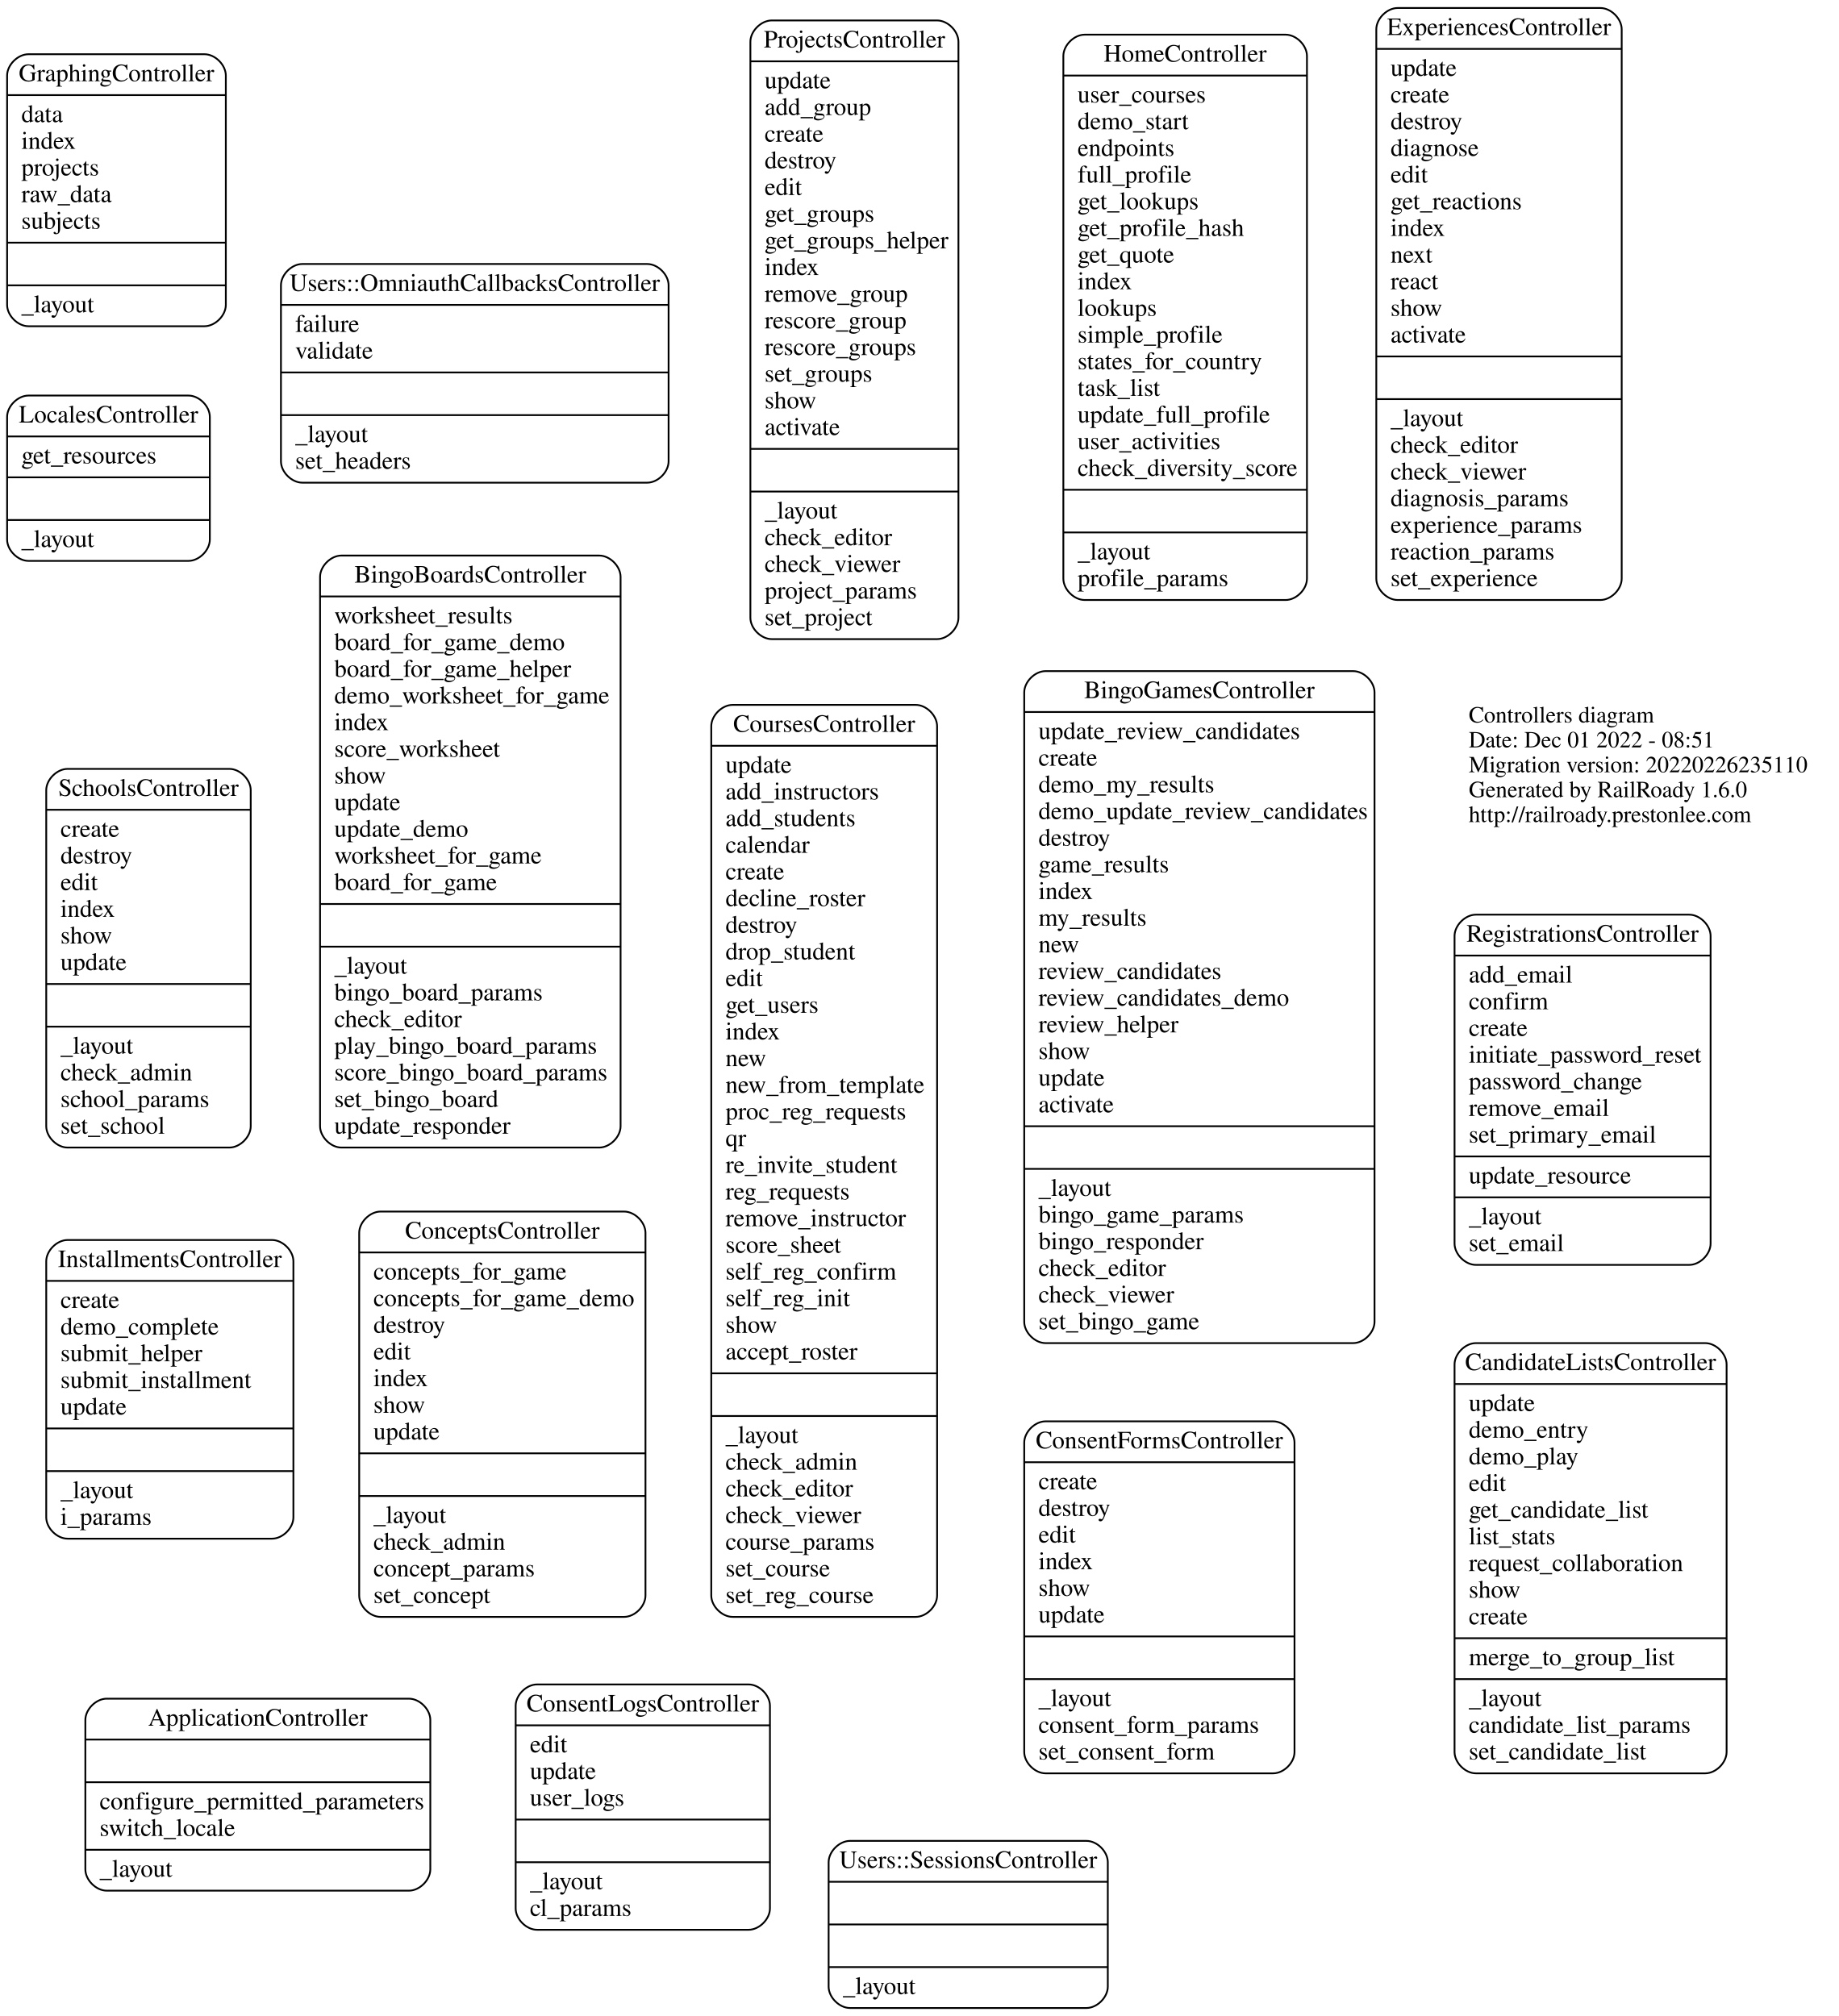
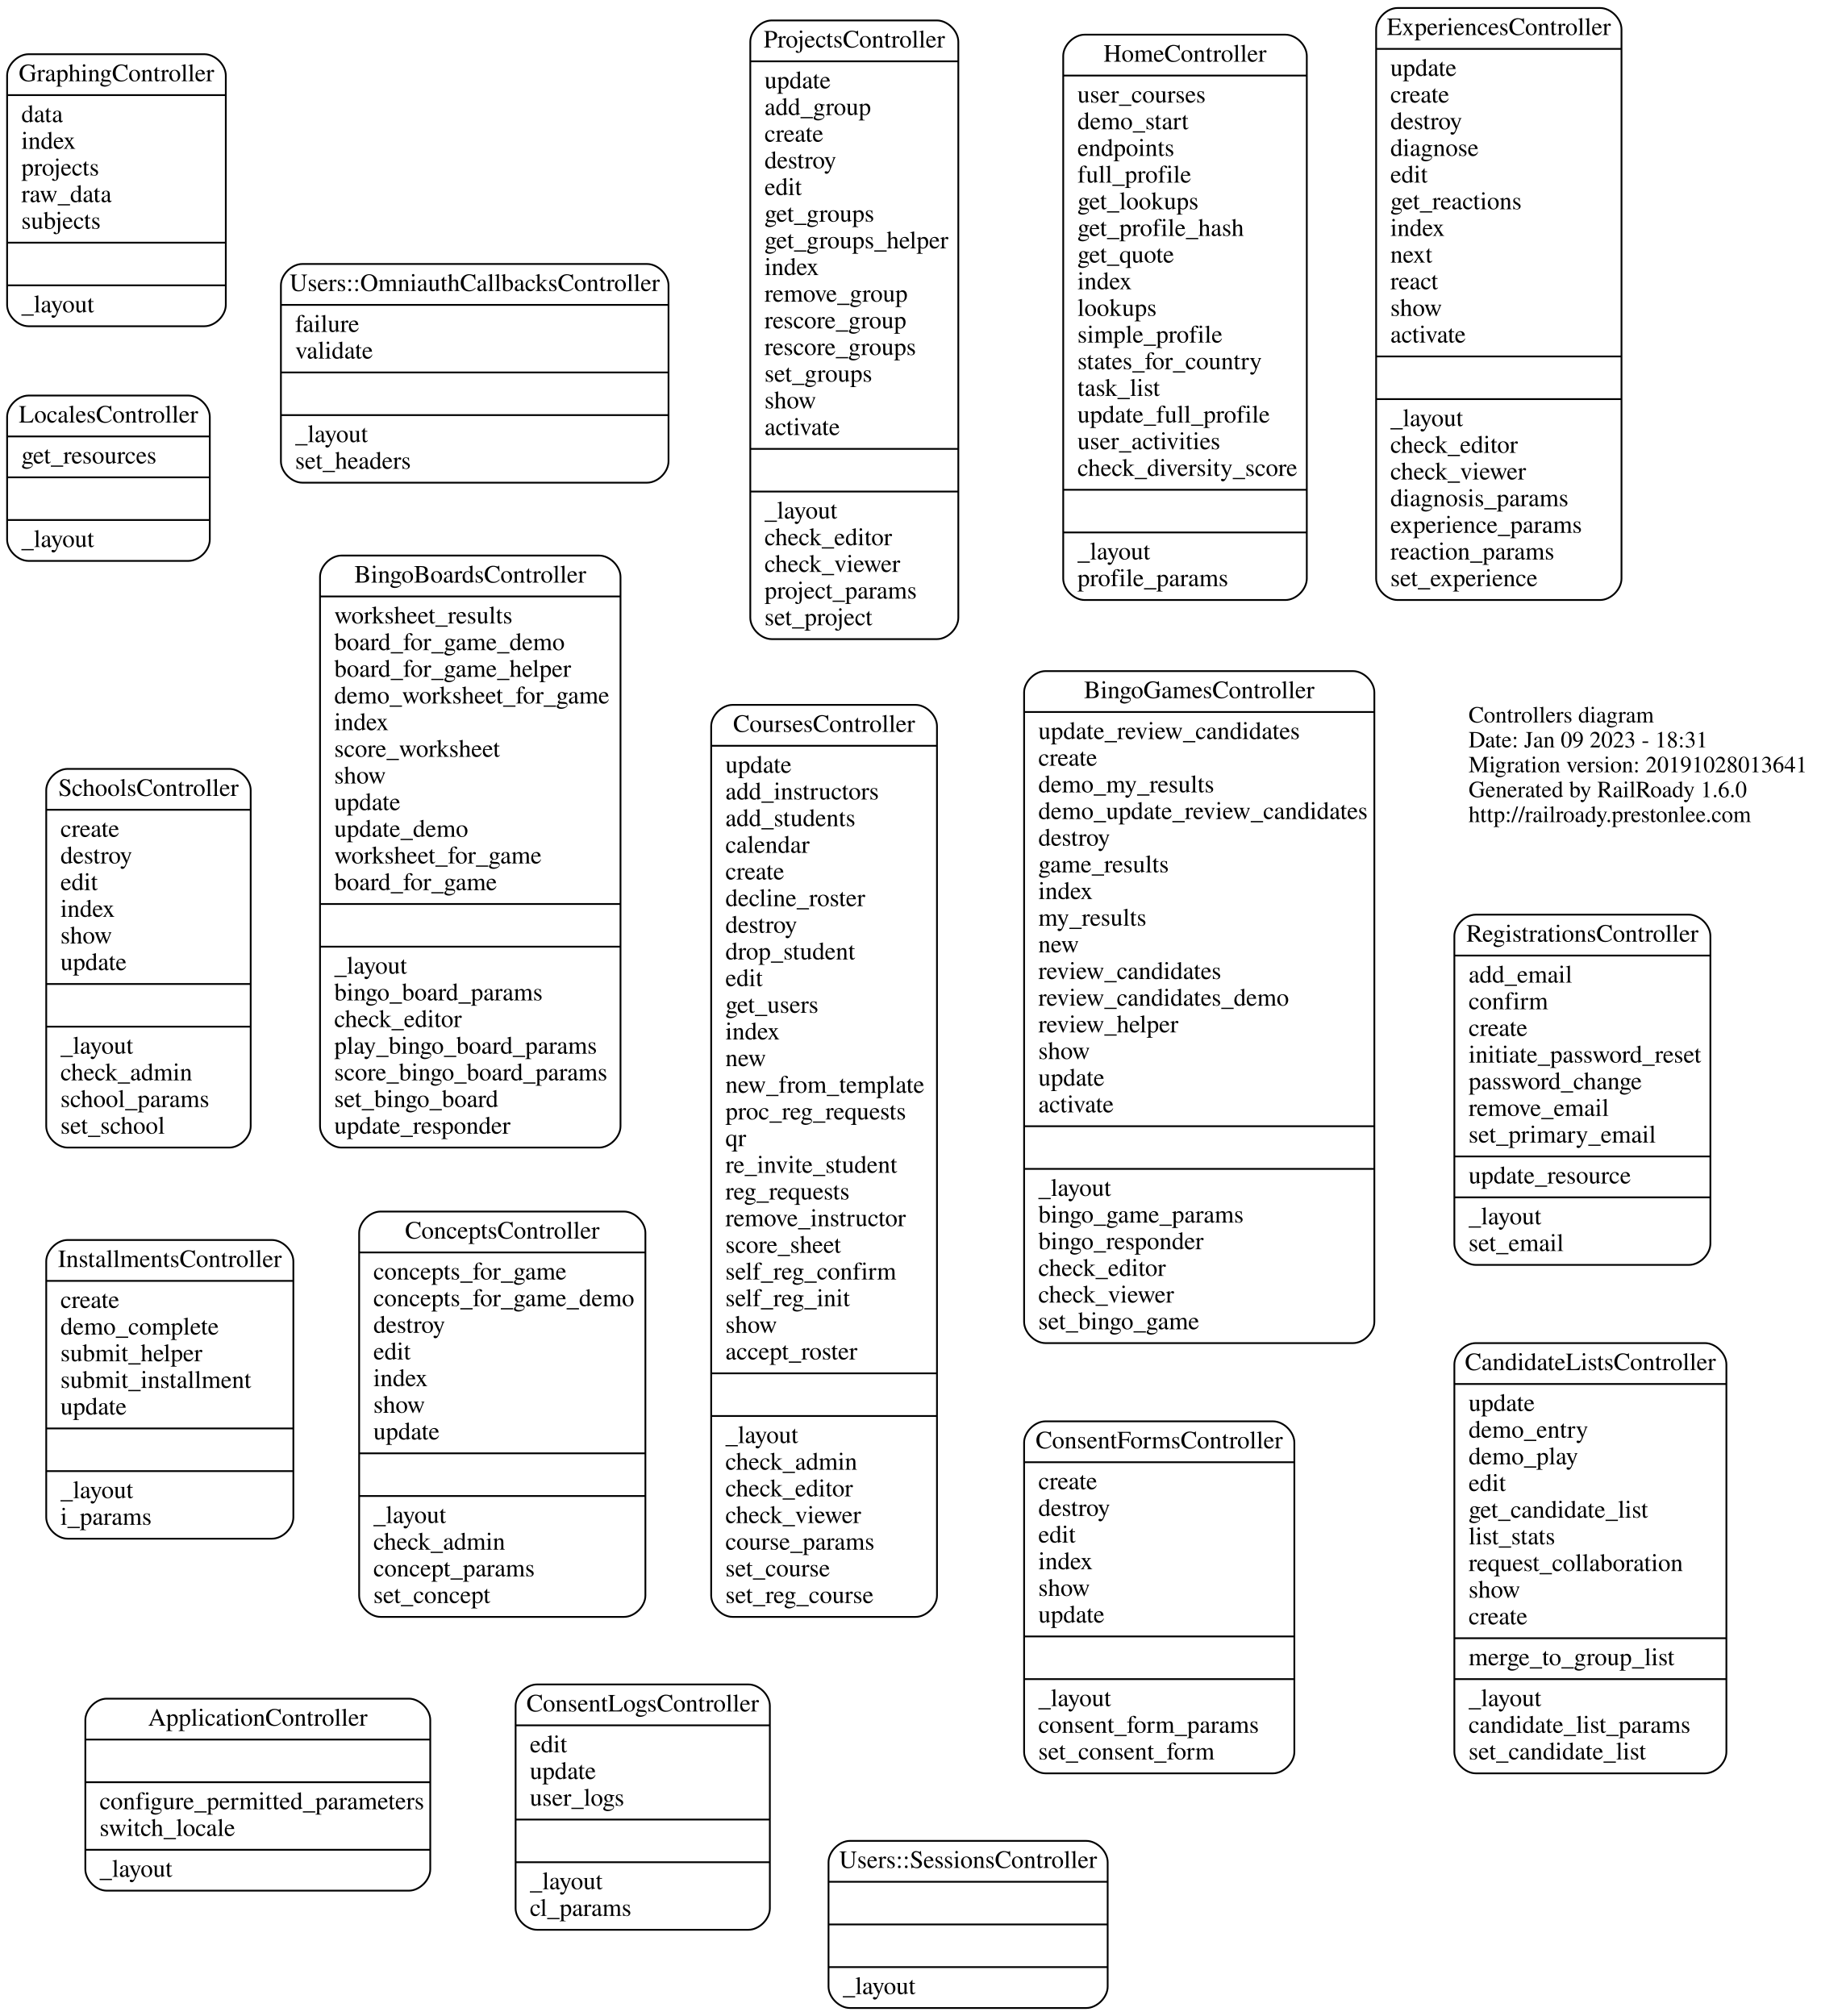
- <svg xmlns="http://www.w3.org/2000/svg" width="1034pt" height="1134pt" viewBox="0.00 0.00 1034.00 1134.00">
+ <svg xmlns="http://www.w3.org/2000/svg" width="1036pt" height="1134pt" viewBox="0.00 0.00 1036.00 1134.00">
  <g id="graph0" class="graph" transform="scale(1 1) rotate(0) translate(4 1130)">
-     <polygon fill="none" stroke="none" points="-4,4 -4,-1130 1030,-1130 1030,4 -4,4" />
+     <polygon fill="none" stroke="none" points="-4,4 -4,-1130 1032,-1130 1032,4 -4,4" />
    <g id="node1" class="node">
      <text text-anchor="start" x="822" y="-723.6" font-family="Times,serif" font-size="13.00">Controllers diagram</text>
-       <text text-anchor="start" x="822" y="-709.6" font-family="Times,serif" font-size="13.00">Date: Dec 01 2022 - 08:51</text>
-       <text text-anchor="start" x="822" y="-695.6" font-family="Times,serif" font-size="13.00">Migration version: 20220226235110</text>
+       <text text-anchor="start" x="822" y="-709.6" font-family="Times,serif" font-size="13.00">Date: Jan 09 2023 - 18:31</text>
+       <text text-anchor="start" x="822" y="-695.6" font-family="Times,serif" font-size="13.00">Migration version: 20191028013641</text>
      <text text-anchor="start" x="822" y="-681.6" font-family="Times,serif" font-size="13.00">Generated by RailRoady 1.6.0</text>
      <text text-anchor="start" x="822" y="-667.6" font-family="Times,serif" font-size="13.00">http://railroady.prestonlee.com</text>
    </g>
    <g id="node2" class="node">
      <path fill="none" stroke="black" d="M56,-66.5C56,-66.5 226,-66.5 226,-66.5 232,-66.5 238,-72.5 238,-78.5 238,-78.5 238,-162.5 238,-162.5 238,-168.5 232,-174.5 226,-174.5 226,-174.5 56,-174.5 56,-174.5 50,-174.5 44,-168.5 44,-162.5 44,-162.5 44,-78.5 44,-78.5 44,-72.5 50,-66.5 56,-66.5" />
      <text text-anchor="middle" x="141" y="-159.3" font-family="Times,serif" font-size="14.00">ApplicationController</text>
      <polyline fill="none" stroke="black" points="44,-151.5 238,-151.5" />
      <polyline fill="none" stroke="black" points="44,-127.5 238,-127.5" />
      <text text-anchor="start" x="52" y="-112.3" font-family="Times,serif" font-size="14.00">configure_permitted_parameters</text>
      <text text-anchor="start" x="52" y="-97.3" font-family="Times,serif" font-size="14.00">switch_locale</text>
      <polyline fill="none" stroke="black" points="44,-89.5 238,-89.5" />
      <text text-anchor="start" x="52" y="-74.3" font-family="Times,serif" font-size="14.00">_layout</text>
    </g>
    <g id="node3" class="node">
      <path fill="none" stroke="black" d="M188,-484.5C188,-484.5 333,-484.5 333,-484.5 339,-484.5 345,-490.5 345,-496.5 345,-496.5 345,-805.5 345,-805.5 345,-811.5 339,-817.5 333,-817.5 333,-817.5 188,-817.5 188,-817.5 182,-817.5 176,-811.5 176,-805.5 176,-805.5 176,-496.5 176,-496.5 176,-490.5 182,-484.5 188,-484.5" />
      <text text-anchor="middle" x="260.5" y="-802.3" font-family="Times,serif" font-size="14.00">BingoBoardsController</text>
      <polyline fill="none" stroke="black" points="176,-794.5 345,-794.5" />
      <text text-anchor="start" x="184" y="-779.3" font-family="Times,serif" font-size="14.00">worksheet_results</text>
      <text text-anchor="start" x="184" y="-764.3" font-family="Times,serif" font-size="14.00">board_for_game_demo</text>
      <text text-anchor="start" x="184" y="-749.3" font-family="Times,serif" font-size="14.00">board_for_game_helper</text>
      <text text-anchor="start" x="184" y="-734.3" font-family="Times,serif" font-size="14.00">demo_worksheet_for_game</text>
      <text text-anchor="start" x="184" y="-719.3" font-family="Times,serif" font-size="14.00">index</text>
      <text text-anchor="start" x="184" y="-704.3" font-family="Times,serif" font-size="14.00">score_worksheet</text>
      <text text-anchor="start" x="184" y="-689.3" font-family="Times,serif" font-size="14.00">show</text>
      <text text-anchor="start" x="184" y="-674.3" font-family="Times,serif" font-size="14.00">update</text>
      <text text-anchor="start" x="184" y="-659.3" font-family="Times,serif" font-size="14.00">update_demo</text>
      <text text-anchor="start" x="184" y="-644.3" font-family="Times,serif" font-size="14.00">worksheet_for_game</text>
      <text text-anchor="start" x="184" y="-629.3" font-family="Times,serif" font-size="14.00">board_for_game</text>
      <polyline fill="none" stroke="black" points="176,-621.5 345,-621.5" />
      <polyline fill="none" stroke="black" points="176,-597.5 345,-597.5" />
      <text text-anchor="start" x="184" y="-582.3" font-family="Times,serif" font-size="14.00">_layout</text>
      <text text-anchor="start" x="184" y="-567.3" font-family="Times,serif" font-size="14.00">bingo_board_params</text>
      <text text-anchor="start" x="184" y="-552.3" font-family="Times,serif" font-size="14.00">check_editor</text>
      <text text-anchor="start" x="184" y="-537.3" font-family="Times,serif" font-size="14.00">play_bingo_board_params</text>
      <text text-anchor="start" x="184" y="-522.3" font-family="Times,serif" font-size="14.00">score_bingo_board_params</text>
      <text text-anchor="start" x="184" y="-507.3" font-family="Times,serif" font-size="14.00">set_bingo_board</text>
      <text text-anchor="start" x="184" y="-492.3" font-family="Times,serif" font-size="14.00">update_responder</text>
    </g>
    <g id="node4" class="node">
      <path fill="none" stroke="black" d="M584,-374.5C584,-374.5 757,-374.5 757,-374.5 763,-374.5 769,-380.5 769,-386.5 769,-386.5 769,-740.5 769,-740.5 769,-746.5 763,-752.5 757,-752.5 757,-752.5 584,-752.5 584,-752.5 578,-752.5 572,-746.5 572,-740.5 572,-740.5 572,-386.5 572,-386.5 572,-380.5 578,-374.5 584,-374.5" />
      <text text-anchor="middle" x="670.5" y="-737.3" font-family="Times,serif" font-size="14.00">BingoGamesController</text>
      <polyline fill="none" stroke="black" points="572,-729.5 769,-729.5" />
      <text text-anchor="start" x="580" y="-714.3" font-family="Times,serif" font-size="14.00">update_review_candidates</text>
      <text text-anchor="start" x="580" y="-699.3" font-family="Times,serif" font-size="14.00">create</text>
      <text text-anchor="start" x="580" y="-684.3" font-family="Times,serif" font-size="14.00">demo_my_results</text>
      <text text-anchor="start" x="580" y="-669.3" font-family="Times,serif" font-size="14.00">demo_update_review_candidates</text>
      <text text-anchor="start" x="580" y="-654.3" font-family="Times,serif" font-size="14.00">destroy</text>
      <text text-anchor="start" x="580" y="-639.3" font-family="Times,serif" font-size="14.00">game_results</text>
      <text text-anchor="start" x="580" y="-624.3" font-family="Times,serif" font-size="14.00">index</text>
      <text text-anchor="start" x="580" y="-609.3" font-family="Times,serif" font-size="14.00">my_results</text>
      <text text-anchor="start" x="580" y="-594.3" font-family="Times,serif" font-size="14.00">new</text>
      <text text-anchor="start" x="580" y="-579.3" font-family="Times,serif" font-size="14.00">review_candidates</text>
      <text text-anchor="start" x="580" y="-564.3" font-family="Times,serif" font-size="14.00">review_candidates_demo</text>
      <text text-anchor="start" x="580" y="-549.3" font-family="Times,serif" font-size="14.00">review_helper</text>
      <text text-anchor="start" x="580" y="-534.3" font-family="Times,serif" font-size="14.00">show</text>
      <text text-anchor="start" x="580" y="-519.3" font-family="Times,serif" font-size="14.00">update</text>
      <text text-anchor="start" x="580" y="-504.3" font-family="Times,serif" font-size="14.00">activate</text>
      <polyline fill="none" stroke="black" points="572,-496.5 769,-496.5" />
      <polyline fill="none" stroke="black" points="572,-472.5 769,-472.5" />
      <text text-anchor="start" x="580" y="-457.3" font-family="Times,serif" font-size="14.00">_layout</text>
      <text text-anchor="start" x="580" y="-442.3" font-family="Times,serif" font-size="14.00">bingo_game_params</text>
      <text text-anchor="start" x="580" y="-427.3" font-family="Times,serif" font-size="14.00">bingo_responder</text>
      <text text-anchor="start" x="580" y="-412.3" font-family="Times,serif" font-size="14.00">check_editor</text>
      <text text-anchor="start" x="580" y="-397.3" font-family="Times,serif" font-size="14.00">check_viewer</text>
      <text text-anchor="start" x="580" y="-382.3" font-family="Times,serif" font-size="14.00">set_bingo_game</text>
    </g>
    <g id="node5" class="node">
      <path fill="none" stroke="black" d="M826,-132.5C826,-132.5 955,-132.5 955,-132.5 961,-132.5 967,-138.5 967,-144.5 967,-144.5 967,-362.5 967,-362.5 967,-368.5 961,-374.5 955,-374.5 955,-374.5 826,-374.5 826,-374.5 820,-374.5 814,-368.5 814,-362.5 814,-362.5 814,-144.5 814,-144.5 814,-138.5 820,-132.5 826,-132.5" />
      <text text-anchor="middle" x="890.5" y="-359.3" font-family="Times,serif" font-size="14.00">CandidateListsController</text>
      <polyline fill="none" stroke="black" points="814,-351.5 967,-351.5" />
      <text text-anchor="start" x="822" y="-336.3" font-family="Times,serif" font-size="14.00">update</text>
      <text text-anchor="start" x="822" y="-321.3" font-family="Times,serif" font-size="14.00">demo_entry</text>
      <text text-anchor="start" x="822" y="-306.3" font-family="Times,serif" font-size="14.00">demo_play</text>
      <text text-anchor="start" x="822" y="-291.3" font-family="Times,serif" font-size="14.00">edit</text>
      <text text-anchor="start" x="822" y="-276.3" font-family="Times,serif" font-size="14.00">get_candidate_list</text>
      <text text-anchor="start" x="822" y="-261.3" font-family="Times,serif" font-size="14.00">list_stats</text>
      <text text-anchor="start" x="822" y="-246.3" font-family="Times,serif" font-size="14.00">request_collaboration</text>
      <text text-anchor="start" x="822" y="-231.3" font-family="Times,serif" font-size="14.00">show</text>
      <text text-anchor="start" x="822" y="-216.3" font-family="Times,serif" font-size="14.00">create</text>
      <polyline fill="none" stroke="black" points="814,-208.5 967,-208.5" />
      <text text-anchor="start" x="822" y="-193.3" font-family="Times,serif" font-size="14.00">merge_to_group_list</text>
      <polyline fill="none" stroke="black" points="814,-185.5 967,-185.5" />
      <text text-anchor="start" x="822" y="-170.3" font-family="Times,serif" font-size="14.00">_layout</text>
      <text text-anchor="start" x="822" y="-155.3" font-family="Times,serif" font-size="14.00">candidate_list_params</text>
      <text text-anchor="start" x="822" y="-140.3" font-family="Times,serif" font-size="14.00">set_candidate_list</text>
    </g>
    <g id="node6" class="node">
      <path fill="none" stroke="black" d="M210,-220.5C210,-220.5 347,-220.5 347,-220.5 353,-220.5 359,-226.5 359,-232.5 359,-232.5 359,-436.5 359,-436.5 359,-442.5 353,-448.5 347,-448.5 347,-448.5 210,-448.5 210,-448.5 204,-448.5 198,-442.5 198,-436.5 198,-436.5 198,-232.5 198,-232.5 198,-226.5 204,-220.5 210,-220.5" />
      <text text-anchor="middle" x="278.5" y="-433.3" font-family="Times,serif" font-size="14.00">ConceptsController</text>
      <polyline fill="none" stroke="black" points="198,-425.5 359,-425.5" />
      <text text-anchor="start" x="206" y="-410.3" font-family="Times,serif" font-size="14.00">concepts_for_game</text>
      <text text-anchor="start" x="206" y="-395.3" font-family="Times,serif" font-size="14.00">concepts_for_game_demo</text>
      <text text-anchor="start" x="206" y="-380.3" font-family="Times,serif" font-size="14.00">destroy</text>
      <text text-anchor="start" x="206" y="-365.3" font-family="Times,serif" font-size="14.00">edit</text>
      <text text-anchor="start" x="206" y="-350.3" font-family="Times,serif" font-size="14.00">index</text>
      <text text-anchor="start" x="206" y="-335.3" font-family="Times,serif" font-size="14.00">show</text>
      <text text-anchor="start" x="206" y="-320.3" font-family="Times,serif" font-size="14.00">update</text>
      <polyline fill="none" stroke="black" points="198,-312.5 359,-312.5" />
      <polyline fill="none" stroke="black" points="198,-288.5 359,-288.5" />
      <text text-anchor="start" x="206" y="-273.3" font-family="Times,serif" font-size="14.00">_layout</text>
      <text text-anchor="start" x="206" y="-258.3" font-family="Times,serif" font-size="14.00">check_admin</text>
      <text text-anchor="start" x="206" y="-243.3" font-family="Times,serif" font-size="14.00">concept_params</text>
      <text text-anchor="start" x="206" y="-228.3" font-family="Times,serif" font-size="14.00">set_concept</text>
    </g>
    <g id="node7" class="node">
      <path fill="none" stroke="black" d="M584,-132.5C584,-132.5 712,-132.5 712,-132.5 718,-132.5 724,-138.5 724,-144.5 724,-144.5 724,-318.5 724,-318.5 724,-324.5 718,-330.5 712,-330.5 712,-330.5 584,-330.5 584,-330.5 578,-330.5 572,-324.5 572,-318.5 572,-318.5 572,-144.5 572,-144.5 572,-138.5 578,-132.5 584,-132.5" />
      <text text-anchor="middle" x="648" y="-315.3" font-family="Times,serif" font-size="14.00">ConsentFormsController</text>
      <polyline fill="none" stroke="black" points="572,-307.5 724,-307.5" />
      <text text-anchor="start" x="580" y="-292.3" font-family="Times,serif" font-size="14.00">create</text>
      <text text-anchor="start" x="580" y="-277.3" font-family="Times,serif" font-size="14.00">destroy</text>
      <text text-anchor="start" x="580" y="-262.3" font-family="Times,serif" font-size="14.00">edit</text>
      <text text-anchor="start" x="580" y="-247.3" font-family="Times,serif" font-size="14.00">index</text>
      <text text-anchor="start" x="580" y="-232.3" font-family="Times,serif" font-size="14.00">show</text>
      <text text-anchor="start" x="580" y="-217.3" font-family="Times,serif" font-size="14.00">update</text>
      <polyline fill="none" stroke="black" points="572,-209.5 724,-209.5" />
      <polyline fill="none" stroke="black" points="572,-185.5 724,-185.5" />
      <text text-anchor="start" x="580" y="-170.3" font-family="Times,serif" font-size="14.00">_layout</text>
      <text text-anchor="start" x="580" y="-155.3" font-family="Times,serif" font-size="14.00">consent_form_params</text>
      <text text-anchor="start" x="580" y="-140.3" font-family="Times,serif" font-size="14.00">set_consent_form</text>
    </g>
    <g id="node8" class="node">
      <path fill="none" stroke="black" d="M298,-44.5C298,-44.5 417,-44.5 417,-44.5 423,-44.5 429,-50.5 429,-56.5 429,-56.5 429,-170.5 429,-170.5 429,-176.5 423,-182.5 417,-182.5 417,-182.5 298,-182.5 298,-182.5 292,-182.5 286,-176.5 286,-170.5 286,-170.5 286,-56.5 286,-56.5 286,-50.5 292,-44.5 298,-44.5" />
      <text text-anchor="middle" x="357.5" y="-167.3" font-family="Times,serif" font-size="14.00">ConsentLogsController</text>
      <polyline fill="none" stroke="black" points="286,-159.5 429,-159.5" />
      <text text-anchor="start" x="294" y="-144.3" font-family="Times,serif" font-size="14.00">edit</text>
      <text text-anchor="start" x="294" y="-129.3" font-family="Times,serif" font-size="14.00">update</text>
      <text text-anchor="start" x="294" y="-114.3" font-family="Times,serif" font-size="14.00">user_logs</text>
      <polyline fill="none" stroke="black" points="286,-106.5 429,-106.5" />
      <polyline fill="none" stroke="black" points="286,-82.5 429,-82.5" />
      <text text-anchor="start" x="294" y="-67.3" font-family="Times,serif" font-size="14.00">_layout</text>
      <text text-anchor="start" x="294" y="-52.3" font-family="Times,serif" font-size="14.00">cl_params</text>
    </g>
    <g id="node9" class="node">
      <path fill="none" stroke="black" d="M408,-220.5C408,-220.5 511,-220.5 511,-220.5 517,-220.5 523,-226.5 523,-232.5 523,-232.5 523,-721.5 523,-721.5 523,-727.5 517,-733.5 511,-733.5 511,-733.5 408,-733.5 408,-733.5 402,-733.5 396,-727.5 396,-721.5 396,-721.5 396,-232.5 396,-232.5 396,-226.5 402,-220.5 408,-220.5" />
      <text text-anchor="middle" x="459.5" y="-718.3" font-family="Times,serif" font-size="14.00">CoursesController</text>
      <polyline fill="none" stroke="black" points="396,-710.5 523,-710.5" />
      <text text-anchor="start" x="404" y="-695.3" font-family="Times,serif" font-size="14.00">update</text>
      <text text-anchor="start" x="404" y="-680.3" font-family="Times,serif" font-size="14.00">add_instructors</text>
      <text text-anchor="start" x="404" y="-665.3" font-family="Times,serif" font-size="14.00">add_students</text>
      <text text-anchor="start" x="404" y="-650.3" font-family="Times,serif" font-size="14.00">calendar</text>
      <text text-anchor="start" x="404" y="-635.3" font-family="Times,serif" font-size="14.00">create</text>
      <text text-anchor="start" x="404" y="-620.3" font-family="Times,serif" font-size="14.00">decline_roster</text>
      <text text-anchor="start" x="404" y="-605.3" font-family="Times,serif" font-size="14.00">destroy</text>
      <text text-anchor="start" x="404" y="-590.3" font-family="Times,serif" font-size="14.00">drop_student</text>
      <text text-anchor="start" x="404" y="-575.3" font-family="Times,serif" font-size="14.00">edit</text>
      <text text-anchor="start" x="404" y="-560.3" font-family="Times,serif" font-size="14.00">get_users</text>
      <text text-anchor="start" x="404" y="-545.3" font-family="Times,serif" font-size="14.00">index</text>
      <text text-anchor="start" x="404" y="-530.3" font-family="Times,serif" font-size="14.00">new</text>
      <text text-anchor="start" x="404" y="-515.3" font-family="Times,serif" font-size="14.00">new_from_template</text>
      <text text-anchor="start" x="404" y="-500.3" font-family="Times,serif" font-size="14.00">proc_reg_requests</text>
      <text text-anchor="start" x="404" y="-485.3" font-family="Times,serif" font-size="14.00">qr</text>
      <text text-anchor="start" x="404" y="-470.3" font-family="Times,serif" font-size="14.00">re_invite_student</text>
      <text text-anchor="start" x="404" y="-455.3" font-family="Times,serif" font-size="14.00">reg_requests</text>
      <text text-anchor="start" x="404" y="-440.3" font-family="Times,serif" font-size="14.00">remove_instructor</text>
      <text text-anchor="start" x="404" y="-425.3" font-family="Times,serif" font-size="14.00">score_sheet</text>
      <text text-anchor="start" x="404" y="-410.3" font-family="Times,serif" font-size="14.00">self_reg_confirm</text>
      <text text-anchor="start" x="404" y="-395.3" font-family="Times,serif" font-size="14.00">self_reg_init</text>
      <text text-anchor="start" x="404" y="-380.3" font-family="Times,serif" font-size="14.00">show</text>
      <text text-anchor="start" x="404" y="-365.3" font-family="Times,serif" font-size="14.00">accept_roster</text>
      <polyline fill="none" stroke="black" points="396,-357.5 523,-357.5" />
      <polyline fill="none" stroke="black" points="396,-333.5 523,-333.5" />
      <text text-anchor="start" x="404" y="-318.3" font-family="Times,serif" font-size="14.00">_layout</text>
      <text text-anchor="start" x="404" y="-303.3" font-family="Times,serif" font-size="14.00">check_admin</text>
      <text text-anchor="start" x="404" y="-288.3" font-family="Times,serif" font-size="14.00">check_editor</text>
      <text text-anchor="start" x="404" y="-273.3" font-family="Times,serif" font-size="14.00">check_viewer</text>
      <text text-anchor="start" x="404" y="-258.3" font-family="Times,serif" font-size="14.00">course_params</text>
      <text text-anchor="start" x="404" y="-243.3" font-family="Times,serif" font-size="14.00">set_course</text>
      <text text-anchor="start" x="404" y="-228.3" font-family="Times,serif" font-size="14.00">set_reg_course</text>
    </g>
    <g id="node10" class="node">
      <path fill="none" stroke="black" d="M782,-792.5C782,-792.5 896,-792.5 896,-792.5 902,-792.5 908,-798.5 908,-804.5 908,-804.5 908,-1113.5 908,-1113.5 908,-1119.5 902,-1125.5 896,-1125.5 896,-1125.5 782,-1125.5 782,-1125.5 776,-1125.5 770,-1119.5 770,-1113.5 770,-1113.5 770,-804.5 770,-804.5 770,-798.5 776,-792.5 782,-792.5" />
      <text text-anchor="middle" x="839" y="-1110.3" font-family="Times,serif" font-size="14.00">ExperiencesController</text>
      <polyline fill="none" stroke="black" points="770,-1102.5 908,-1102.5" />
      <text text-anchor="start" x="778" y="-1087.3" font-family="Times,serif" font-size="14.00">update</text>
      <text text-anchor="start" x="778" y="-1072.3" font-family="Times,serif" font-size="14.00">create</text>
      <text text-anchor="start" x="778" y="-1057.3" font-family="Times,serif" font-size="14.00">destroy</text>
      <text text-anchor="start" x="778" y="-1042.3" font-family="Times,serif" font-size="14.00">diagnose</text>
      <text text-anchor="start" x="778" y="-1027.3" font-family="Times,serif" font-size="14.00">edit</text>
      <text text-anchor="start" x="778" y="-1012.3" font-family="Times,serif" font-size="14.00">get_reactions</text>
      <text text-anchor="start" x="778" y="-997.3" font-family="Times,serif" font-size="14.00">index</text>
      <text text-anchor="start" x="778" y="-982.3" font-family="Times,serif" font-size="14.00">next</text>
      <text text-anchor="start" x="778" y="-967.3" font-family="Times,serif" font-size="14.00">react</text>
      <text text-anchor="start" x="778" y="-952.3" font-family="Times,serif" font-size="14.00">show</text>
      <text text-anchor="start" x="778" y="-937.3" font-family="Times,serif" font-size="14.00">activate</text>
      <polyline fill="none" stroke="black" points="770,-929.5 908,-929.5" />
      <polyline fill="none" stroke="black" points="770,-905.5 908,-905.5" />
      <text text-anchor="start" x="778" y="-890.3" font-family="Times,serif" font-size="14.00">_layout</text>
      <text text-anchor="start" x="778" y="-875.3" font-family="Times,serif" font-size="14.00">check_editor</text>
      <text text-anchor="start" x="778" y="-860.3" font-family="Times,serif" font-size="14.00">check_viewer</text>
      <text text-anchor="start" x="778" y="-845.3" font-family="Times,serif" font-size="14.00">diagnosis_params</text>
      <text text-anchor="start" x="778" y="-830.3" font-family="Times,serif" font-size="14.00">experience_params</text>
      <text text-anchor="start" x="778" y="-815.3" font-family="Times,serif" font-size="14.00">reaction_params</text>
      <text text-anchor="start" x="778" y="-800.3" font-family="Times,serif" font-size="14.00">set_experience</text>
    </g>
    <g id="node11" class="node">
      <path fill="none" stroke="black" d="M12,-946.5C12,-946.5 111,-946.5 111,-946.5 117,-946.5 123,-952.5 123,-958.5 123,-958.5 123,-1087.5 123,-1087.5 123,-1093.5 117,-1099.5 111,-1099.5 111,-1099.5 12,-1099.5 12,-1099.5 6,-1099.5 0,-1093.5 0,-1087.5 0,-1087.5 0,-958.5 0,-958.5 0,-952.5 6,-946.5 12,-946.5" />
      <text text-anchor="middle" x="61.5" y="-1084.3" font-family="Times,serif" font-size="14.00">GraphingController</text>
      <polyline fill="none" stroke="black" points="0,-1076.5 123,-1076.5" />
      <text text-anchor="start" x="8" y="-1061.3" font-family="Times,serif" font-size="14.00">data</text>
      <text text-anchor="start" x="8" y="-1046.3" font-family="Times,serif" font-size="14.00">index</text>
      <text text-anchor="start" x="8" y="-1031.3" font-family="Times,serif" font-size="14.00">projects</text>
      <text text-anchor="start" x="8" y="-1016.3" font-family="Times,serif" font-size="14.00">raw_data</text>
      <text text-anchor="start" x="8" y="-1001.3" font-family="Times,serif" font-size="14.00">subjects</text>
      <polyline fill="none" stroke="black" points="0,-993.5 123,-993.5" />
      <polyline fill="none" stroke="black" points="0,-969.5 123,-969.5" />
      <text text-anchor="start" x="8" y="-954.3" font-family="Times,serif" font-size="14.00">_layout</text>
    </g>
    <g id="node12" class="node">
      <path fill="none" stroke="black" d="M606,-792.5C606,-792.5 719,-792.5 719,-792.5 725,-792.5 731,-798.5 731,-804.5 731,-804.5 731,-1098.5 731,-1098.5 731,-1104.5 725,-1110.5 719,-1110.5 719,-1110.5 606,-1110.5 606,-1110.5 600,-1110.5 594,-1104.5 594,-1098.5 594,-1098.5 594,-804.5 594,-804.5 594,-798.5 600,-792.5 606,-792.5" />
      <text text-anchor="middle" x="662.5" y="-1095.3" font-family="Times,serif" font-size="14.00">HomeController</text>
      <polyline fill="none" stroke="black" points="594,-1087.5 731,-1087.5" />
      <text text-anchor="start" x="602" y="-1072.3" font-family="Times,serif" font-size="14.00">user_courses</text>
      <text text-anchor="start" x="602" y="-1057.3" font-family="Times,serif" font-size="14.00">demo_start</text>
      <text text-anchor="start" x="602" y="-1042.3" font-family="Times,serif" font-size="14.00">endpoints</text>
      <text text-anchor="start" x="602" y="-1027.3" font-family="Times,serif" font-size="14.00">full_profile</text>
      <text text-anchor="start" x="602" y="-1012.3" font-family="Times,serif" font-size="14.00">get_lookups</text>
      <text text-anchor="start" x="602" y="-997.3" font-family="Times,serif" font-size="14.00">get_profile_hash</text>
      <text text-anchor="start" x="602" y="-982.3" font-family="Times,serif" font-size="14.00">get_quote</text>
      <text text-anchor="start" x="602" y="-967.3" font-family="Times,serif" font-size="14.00">index</text>
      <text text-anchor="start" x="602" y="-952.3" font-family="Times,serif" font-size="14.00">lookups</text>
      <text text-anchor="start" x="602" y="-937.3" font-family="Times,serif" font-size="14.00">simple_profile</text>
      <text text-anchor="start" x="602" y="-922.3" font-family="Times,serif" font-size="14.00">states_for_country</text>
      <text text-anchor="start" x="602" y="-907.3" font-family="Times,serif" font-size="14.00">task_list</text>
      <text text-anchor="start" x="602" y="-892.3" font-family="Times,serif" font-size="14.00">update_full_profile</text>
      <text text-anchor="start" x="602" y="-877.3" font-family="Times,serif" font-size="14.00">user_activities</text>
      <text text-anchor="start" x="602" y="-862.3" font-family="Times,serif" font-size="14.00">check_diversity_score</text>
      <polyline fill="none" stroke="black" points="594,-854.5 731,-854.5" />
      <polyline fill="none" stroke="black" points="594,-830.5 731,-830.5" />
      <text text-anchor="start" x="602" y="-815.3" font-family="Times,serif" font-size="14.00">_layout</text>
      <text text-anchor="start" x="602" y="-800.3" font-family="Times,serif" font-size="14.00">profile_params</text>
    </g>
    <g id="node13" class="node">
      <path fill="none" stroke="black" d="M34,-264.5C34,-264.5 149,-264.5 149,-264.5 155,-264.5 161,-270.5 161,-276.5 161,-276.5 161,-420.5 161,-420.5 161,-426.5 155,-432.5 149,-432.5 149,-432.5 34,-432.5 34,-432.5 28,-432.5 22,-426.5 22,-420.5 22,-420.5 22,-276.5 22,-276.5 22,-270.5 28,-264.5 34,-264.5" />
      <text text-anchor="middle" x="91.5" y="-417.3" font-family="Times,serif" font-size="14.00">InstallmentsController</text>
      <polyline fill="none" stroke="black" points="22,-409.5 161,-409.5" />
      <text text-anchor="start" x="30" y="-394.3" font-family="Times,serif" font-size="14.00">create</text>
      <text text-anchor="start" x="30" y="-379.3" font-family="Times,serif" font-size="14.00">demo_complete</text>
      <text text-anchor="start" x="30" y="-364.3" font-family="Times,serif" font-size="14.00">submit_helper</text>
      <text text-anchor="start" x="30" y="-349.3" font-family="Times,serif" font-size="14.00">submit_installment</text>
      <text text-anchor="start" x="30" y="-334.3" font-family="Times,serif" font-size="14.00">update</text>
      <polyline fill="none" stroke="black" points="22,-326.5 161,-326.5" />
      <polyline fill="none" stroke="black" points="22,-302.5 161,-302.5" />
      <text text-anchor="start" x="30" y="-287.3" font-family="Times,serif" font-size="14.00">_layout</text>
      <text text-anchor="start" x="30" y="-272.3" font-family="Times,serif" font-size="14.00">i_params</text>
    </g>
    <g id="node14" class="node">
      <path fill="none" stroke="black" d="M12,-814.5C12,-814.5 102,-814.5 102,-814.5 108,-814.5 114,-820.5 114,-826.5 114,-826.5 114,-895.5 114,-895.5 114,-901.5 108,-907.5 102,-907.5 102,-907.5 12,-907.5 12,-907.5 6,-907.5 0,-901.5 0,-895.5 0,-895.5 0,-826.5 0,-826.5 0,-820.5 6,-814.5 12,-814.5" />
      <text text-anchor="middle" x="57" y="-892.3" font-family="Times,serif" font-size="14.00">LocalesController</text>
      <polyline fill="none" stroke="black" points="0,-884.5 114,-884.5" />
      <text text-anchor="start" x="8" y="-869.3" font-family="Times,serif" font-size="14.00">get_resources</text>
      <polyline fill="none" stroke="black" points="0,-861.5 114,-861.5" />
      <polyline fill="none" stroke="black" points="0,-837.5 114,-837.5" />
      <text text-anchor="start" x="8" y="-822.3" font-family="Times,serif" font-size="14.00">_layout</text>
    </g>
    <g id="node15" class="node">
      <path fill="none" stroke="black" d="M430,-770.5C430,-770.5 523,-770.5 523,-770.5 529,-770.5 535,-776.5 535,-782.5 535,-782.5 535,-1106.5 535,-1106.5 535,-1112.5 529,-1118.5 523,-1118.5 523,-1118.5 430,-1118.5 430,-1118.5 424,-1118.5 418,-1112.5 418,-1106.5 418,-1106.5 418,-782.5 418,-782.5 418,-776.5 424,-770.5 430,-770.5" />
      <text text-anchor="middle" x="476.5" y="-1103.3" font-family="Times,serif" font-size="14.00">ProjectsController</text>
      <polyline fill="none" stroke="black" points="418,-1095.5 535,-1095.5" />
      <text text-anchor="start" x="426" y="-1080.3" font-family="Times,serif" font-size="14.00">update</text>
      <text text-anchor="start" x="426" y="-1065.3" font-family="Times,serif" font-size="14.00">add_group</text>
      <text text-anchor="start" x="426" y="-1050.3" font-family="Times,serif" font-size="14.00">create</text>
      <text text-anchor="start" x="426" y="-1035.3" font-family="Times,serif" font-size="14.00">destroy</text>
      <text text-anchor="start" x="426" y="-1020.3" font-family="Times,serif" font-size="14.00">edit</text>
      <text text-anchor="start" x="426" y="-1005.3" font-family="Times,serif" font-size="14.00">get_groups</text>
      <text text-anchor="start" x="426" y="-990.3" font-family="Times,serif" font-size="14.00">get_groups_helper</text>
      <text text-anchor="start" x="426" y="-975.3" font-family="Times,serif" font-size="14.00">index</text>
      <text text-anchor="start" x="426" y="-960.3" font-family="Times,serif" font-size="14.00">remove_group</text>
      <text text-anchor="start" x="426" y="-945.3" font-family="Times,serif" font-size="14.00">rescore_group</text>
      <text text-anchor="start" x="426" y="-930.3" font-family="Times,serif" font-size="14.00">rescore_groups</text>
      <text text-anchor="start" x="426" y="-915.3" font-family="Times,serif" font-size="14.00">set_groups</text>
      <text text-anchor="start" x="426" y="-900.3" font-family="Times,serif" font-size="14.00">show</text>
      <text text-anchor="start" x="426" y="-885.3" font-family="Times,serif" font-size="14.00">activate</text>
      <polyline fill="none" stroke="black" points="418,-877.5 535,-877.5" />
      <polyline fill="none" stroke="black" points="418,-853.5 535,-853.5" />
      <text text-anchor="start" x="426" y="-838.3" font-family="Times,serif" font-size="14.00">_layout</text>
      <text text-anchor="start" x="426" y="-823.3" font-family="Times,serif" font-size="14.00">check_editor</text>
      <text text-anchor="start" x="426" y="-808.3" font-family="Times,serif" font-size="14.00">check_viewer</text>
      <text text-anchor="start" x="426" y="-793.3" font-family="Times,serif" font-size="14.00">project_params</text>
      <text text-anchor="start" x="426" y="-778.3" font-family="Times,serif" font-size="14.00">set_project</text>
    </g>
    <g id="node16" class="node">
      <path fill="none" stroke="black" d="M826,-418.5C826,-418.5 946,-418.5 946,-418.5 952,-418.5 958,-424.5 958,-430.5 958,-430.5 958,-603.5 958,-603.5 958,-609.5 952,-615.5 946,-615.5 946,-615.5 826,-615.5 826,-615.5 820,-615.5 814,-609.5 814,-603.5 814,-603.5 814,-430.5 814,-430.5 814,-424.5 820,-418.5 826,-418.5" />
      <text text-anchor="middle" x="886" y="-600.3" font-family="Times,serif" font-size="14.00">RegistrationsController</text>
      <polyline fill="none" stroke="black" points="814,-592.5 958,-592.5" />
      <text text-anchor="start" x="822" y="-577.3" font-family="Times,serif" font-size="14.00">add_email</text>
      <text text-anchor="start" x="822" y="-562.3" font-family="Times,serif" font-size="14.00">confirm</text>
      <text text-anchor="start" x="822" y="-547.3" font-family="Times,serif" font-size="14.00">create</text>
      <text text-anchor="start" x="822" y="-532.3" font-family="Times,serif" font-size="14.00">initiate_password_reset</text>
      <text text-anchor="start" x="822" y="-517.3" font-family="Times,serif" font-size="14.00">password_change</text>
      <text text-anchor="start" x="822" y="-502.3" font-family="Times,serif" font-size="14.00">remove_email</text>
      <text text-anchor="start" x="822" y="-487.3" font-family="Times,serif" font-size="14.00">set_primary_email</text>
      <polyline fill="none" stroke="black" points="814,-479.5 958,-479.5" />
      <text text-anchor="start" x="822" y="-464.3" font-family="Times,serif" font-size="14.00">update_resource</text>
      <polyline fill="none" stroke="black" points="814,-456.5 958,-456.5" />
      <text text-anchor="start" x="822" y="-441.3" font-family="Times,serif" font-size="14.00">_layout</text>
      <text text-anchor="start" x="822" y="-426.3" font-family="Times,serif" font-size="14.00">set_email</text>
    </g>
    <g id="node17" class="node">
      <path fill="none" stroke="black" d="M34,-484.5C34,-484.5 125,-484.5 125,-484.5 131,-484.5 137,-490.5 137,-496.5 137,-496.5 137,-685.5 137,-685.5 137,-691.5 131,-697.5 125,-697.5 125,-697.5 34,-697.5 34,-697.5 28,-697.5 22,-691.5 22,-685.5 22,-685.5 22,-496.5 22,-496.5 22,-490.5 28,-484.5 34,-484.5" />
      <text text-anchor="middle" x="79.5" y="-682.3" font-family="Times,serif" font-size="14.00">SchoolsController</text>
      <polyline fill="none" stroke="black" points="22,-674.5 137,-674.5" />
      <text text-anchor="start" x="30" y="-659.3" font-family="Times,serif" font-size="14.00">create</text>
      <text text-anchor="start" x="30" y="-644.3" font-family="Times,serif" font-size="14.00">destroy</text>
      <text text-anchor="start" x="30" y="-629.3" font-family="Times,serif" font-size="14.00">edit</text>
      <text text-anchor="start" x="30" y="-614.3" font-family="Times,serif" font-size="14.00">index</text>
      <text text-anchor="start" x="30" y="-599.3" font-family="Times,serif" font-size="14.00">show</text>
      <text text-anchor="start" x="30" y="-584.3" font-family="Times,serif" font-size="14.00">update</text>
      <polyline fill="none" stroke="black" points="22,-576.5 137,-576.5" />
      <polyline fill="none" stroke="black" points="22,-552.5 137,-552.5" />
      <text text-anchor="start" x="30" y="-537.3" font-family="Times,serif" font-size="14.00">_layout</text>
      <text text-anchor="start" x="30" y="-522.3" font-family="Times,serif" font-size="14.00">check_admin</text>
      <text text-anchor="start" x="30" y="-507.3" font-family="Times,serif" font-size="14.00">school_params</text>
      <text text-anchor="start" x="30" y="-492.3" font-family="Times,serif" font-size="14.00">set_school</text>
    </g>
    <g id="node18" class="node">
      <path fill="none" stroke="black" d="M166,-858.5C166,-858.5 360,-858.5 360,-858.5 366,-858.5 372,-864.5 372,-870.5 372,-870.5 372,-969.5 372,-969.5 372,-975.5 366,-981.5 360,-981.5 360,-981.5 166,-981.5 166,-981.5 160,-981.5 154,-975.5 154,-969.5 154,-969.5 154,-870.5 154,-870.5 154,-864.5 160,-858.5 166,-858.5" />
      <text text-anchor="middle" x="263" y="-966.3" font-family="Times,serif" font-size="14.00">Users::OmniauthCallbacksController</text>
      <polyline fill="none" stroke="black" points="154,-958.5 372,-958.5" />
      <text text-anchor="start" x="162" y="-943.3" font-family="Times,serif" font-size="14.00">failure</text>
      <text text-anchor="start" x="162" y="-928.3" font-family="Times,serif" font-size="14.00">validate</text>
      <polyline fill="none" stroke="black" points="154,-920.5 372,-920.5" />
      <polyline fill="none" stroke="black" points="154,-896.5 372,-896.5" />
      <text text-anchor="start" x="162" y="-881.3" font-family="Times,serif" font-size="14.00">_layout</text>
      <text text-anchor="start" x="162" y="-866.3" font-family="Times,serif" font-size="14.00">set_headers</text>
    </g>
    <g id="node19" class="node">
      <path fill="none" stroke="black" d="M474,-0.5C474,-0.5 607,-0.5 607,-0.5 613,-0.5 619,-6.5 619,-12.5 619,-12.5 619,-82.5 619,-82.5 619,-88.5 613,-94.5 607,-94.5 607,-94.5 474,-94.5 474,-94.5 468,-94.5 462,-88.5 462,-82.5 462,-82.5 462,-12.5 462,-12.5 462,-6.5 468,-0.5 474,-0.5" />
      <text text-anchor="middle" x="540.5" y="-79.3" font-family="Times,serif" font-size="14.00">Users::SessionsController</text>
      <polyline fill="none" stroke="black" points="462,-71.5 619,-71.5" />
      <polyline fill="none" stroke="black" points="462,-47.5 619,-47.5" />
      <polyline fill="none" stroke="black" points="462,-23.5 619,-23.5" />
      <text text-anchor="start" x="470" y="-8.3" font-family="Times,serif" font-size="14.00">_layout</text>
    </g>
  </g>
</svg>
